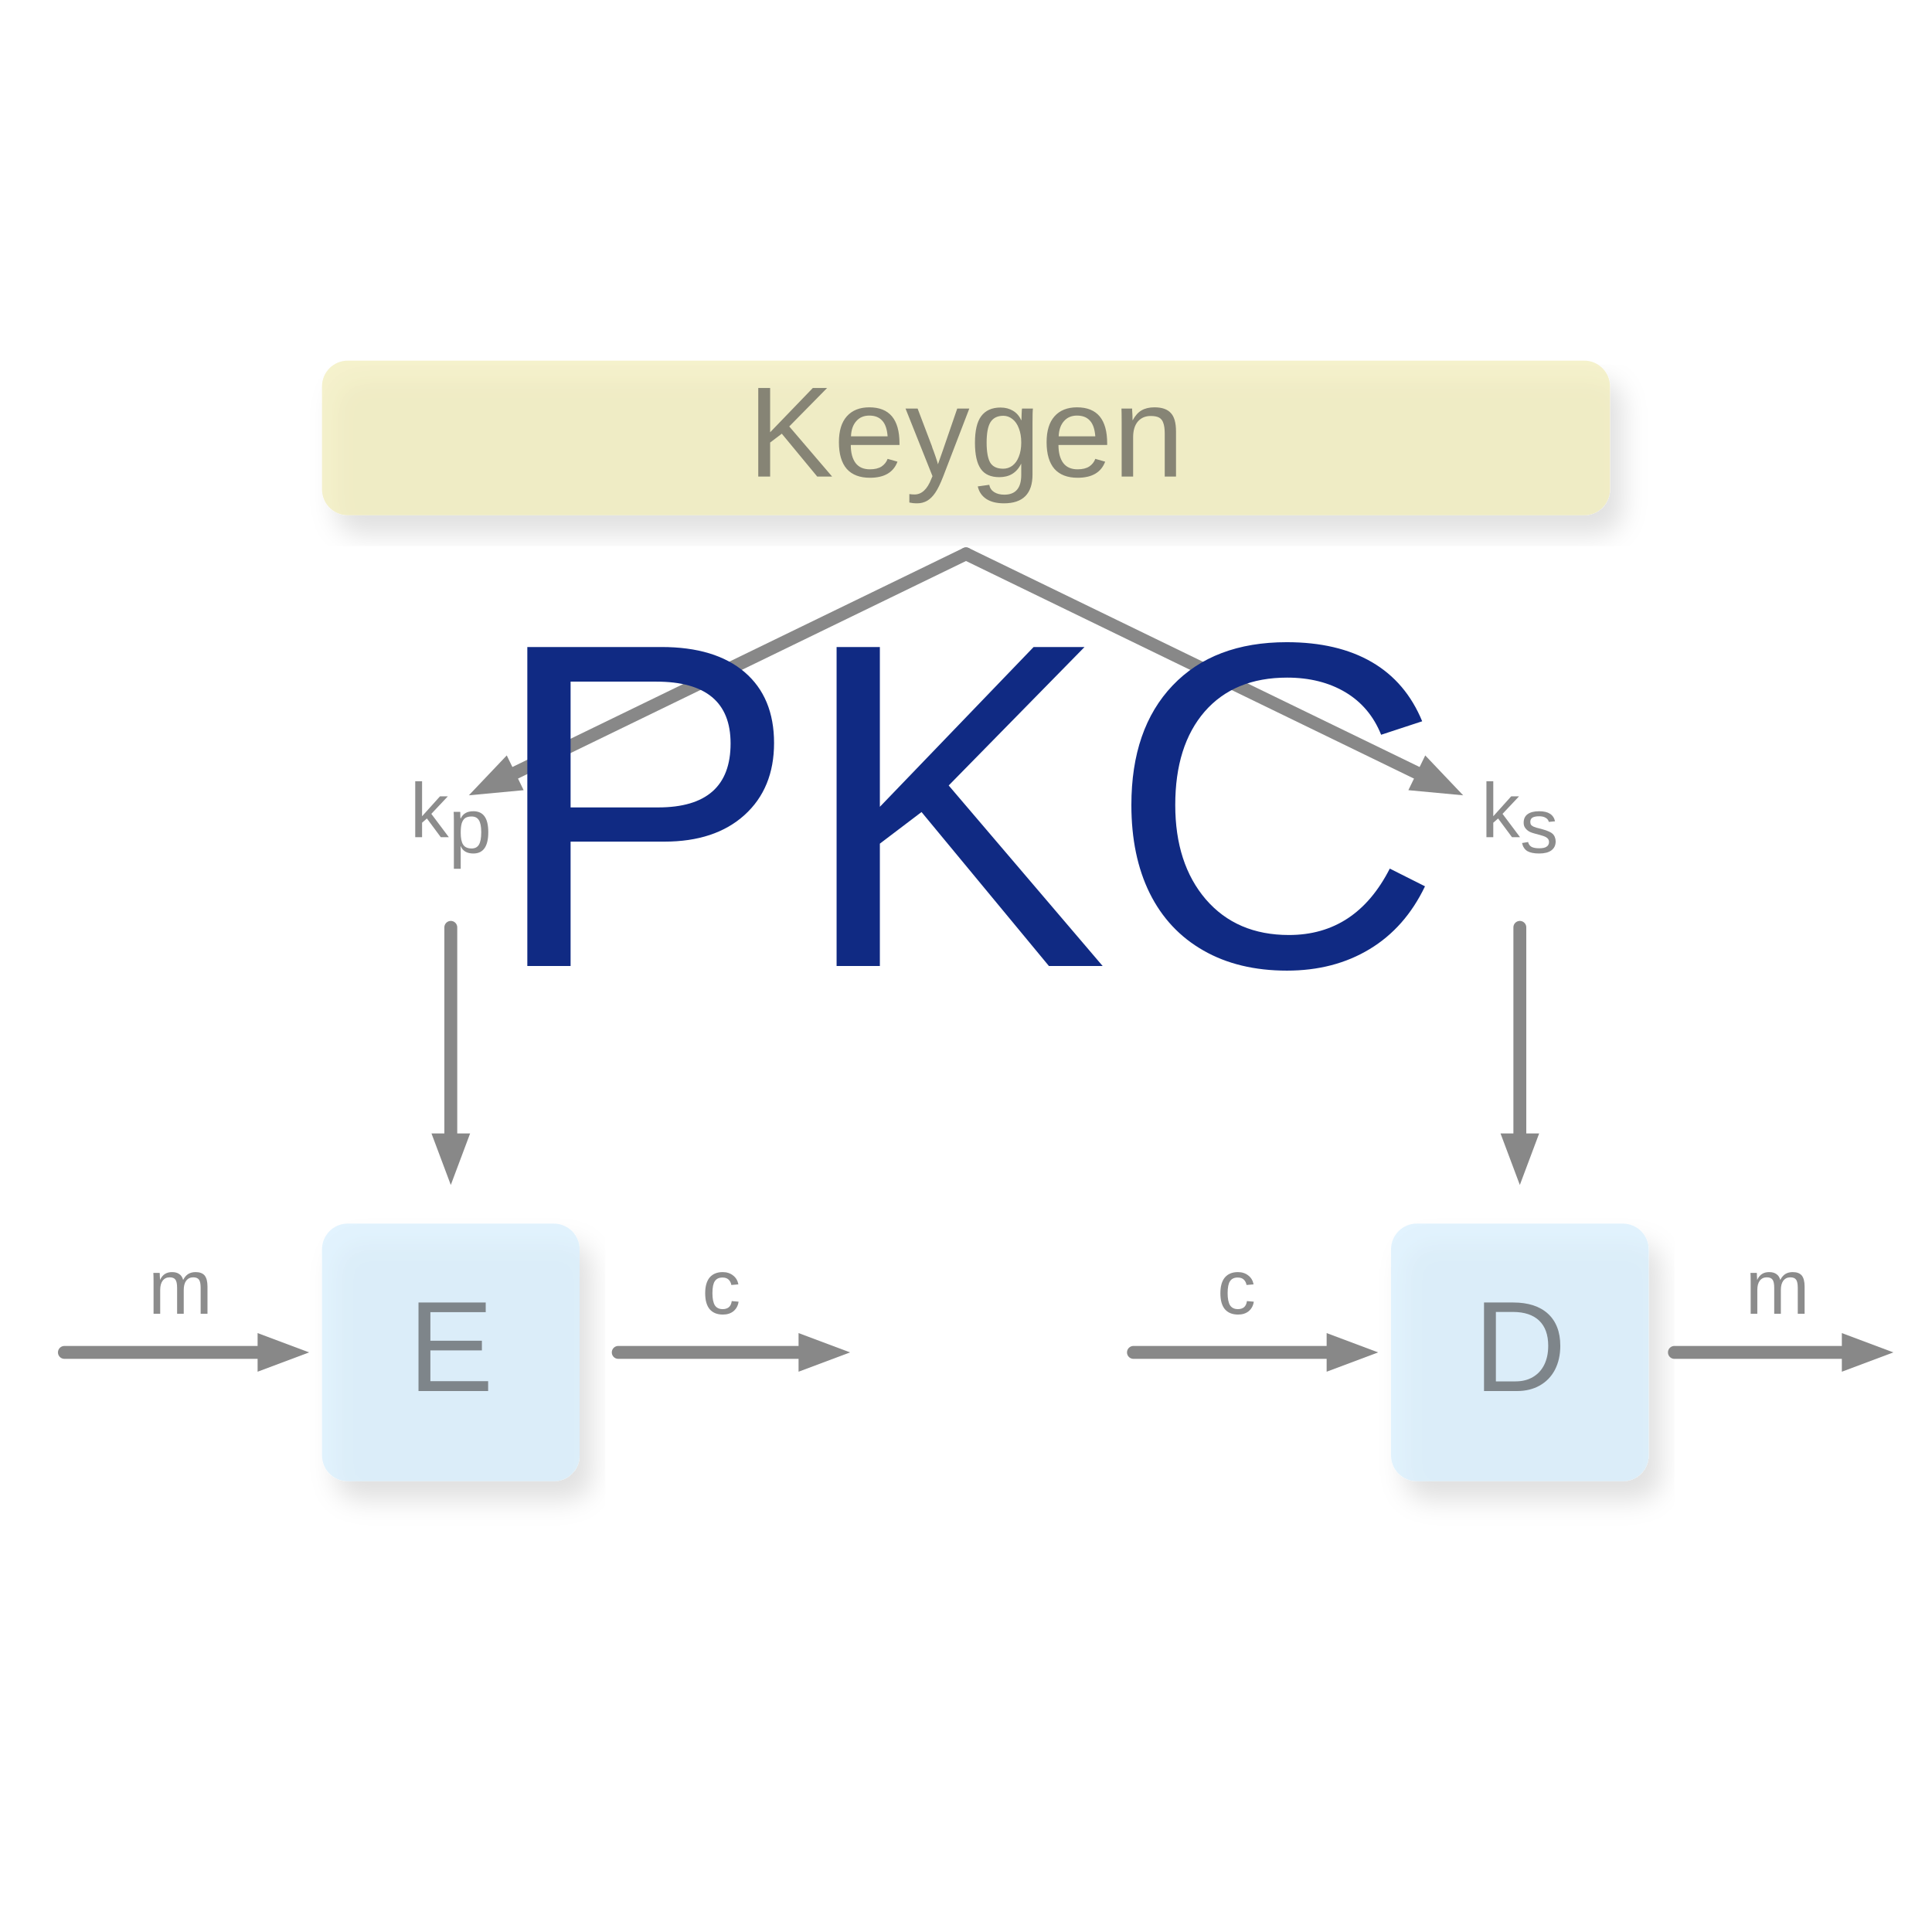
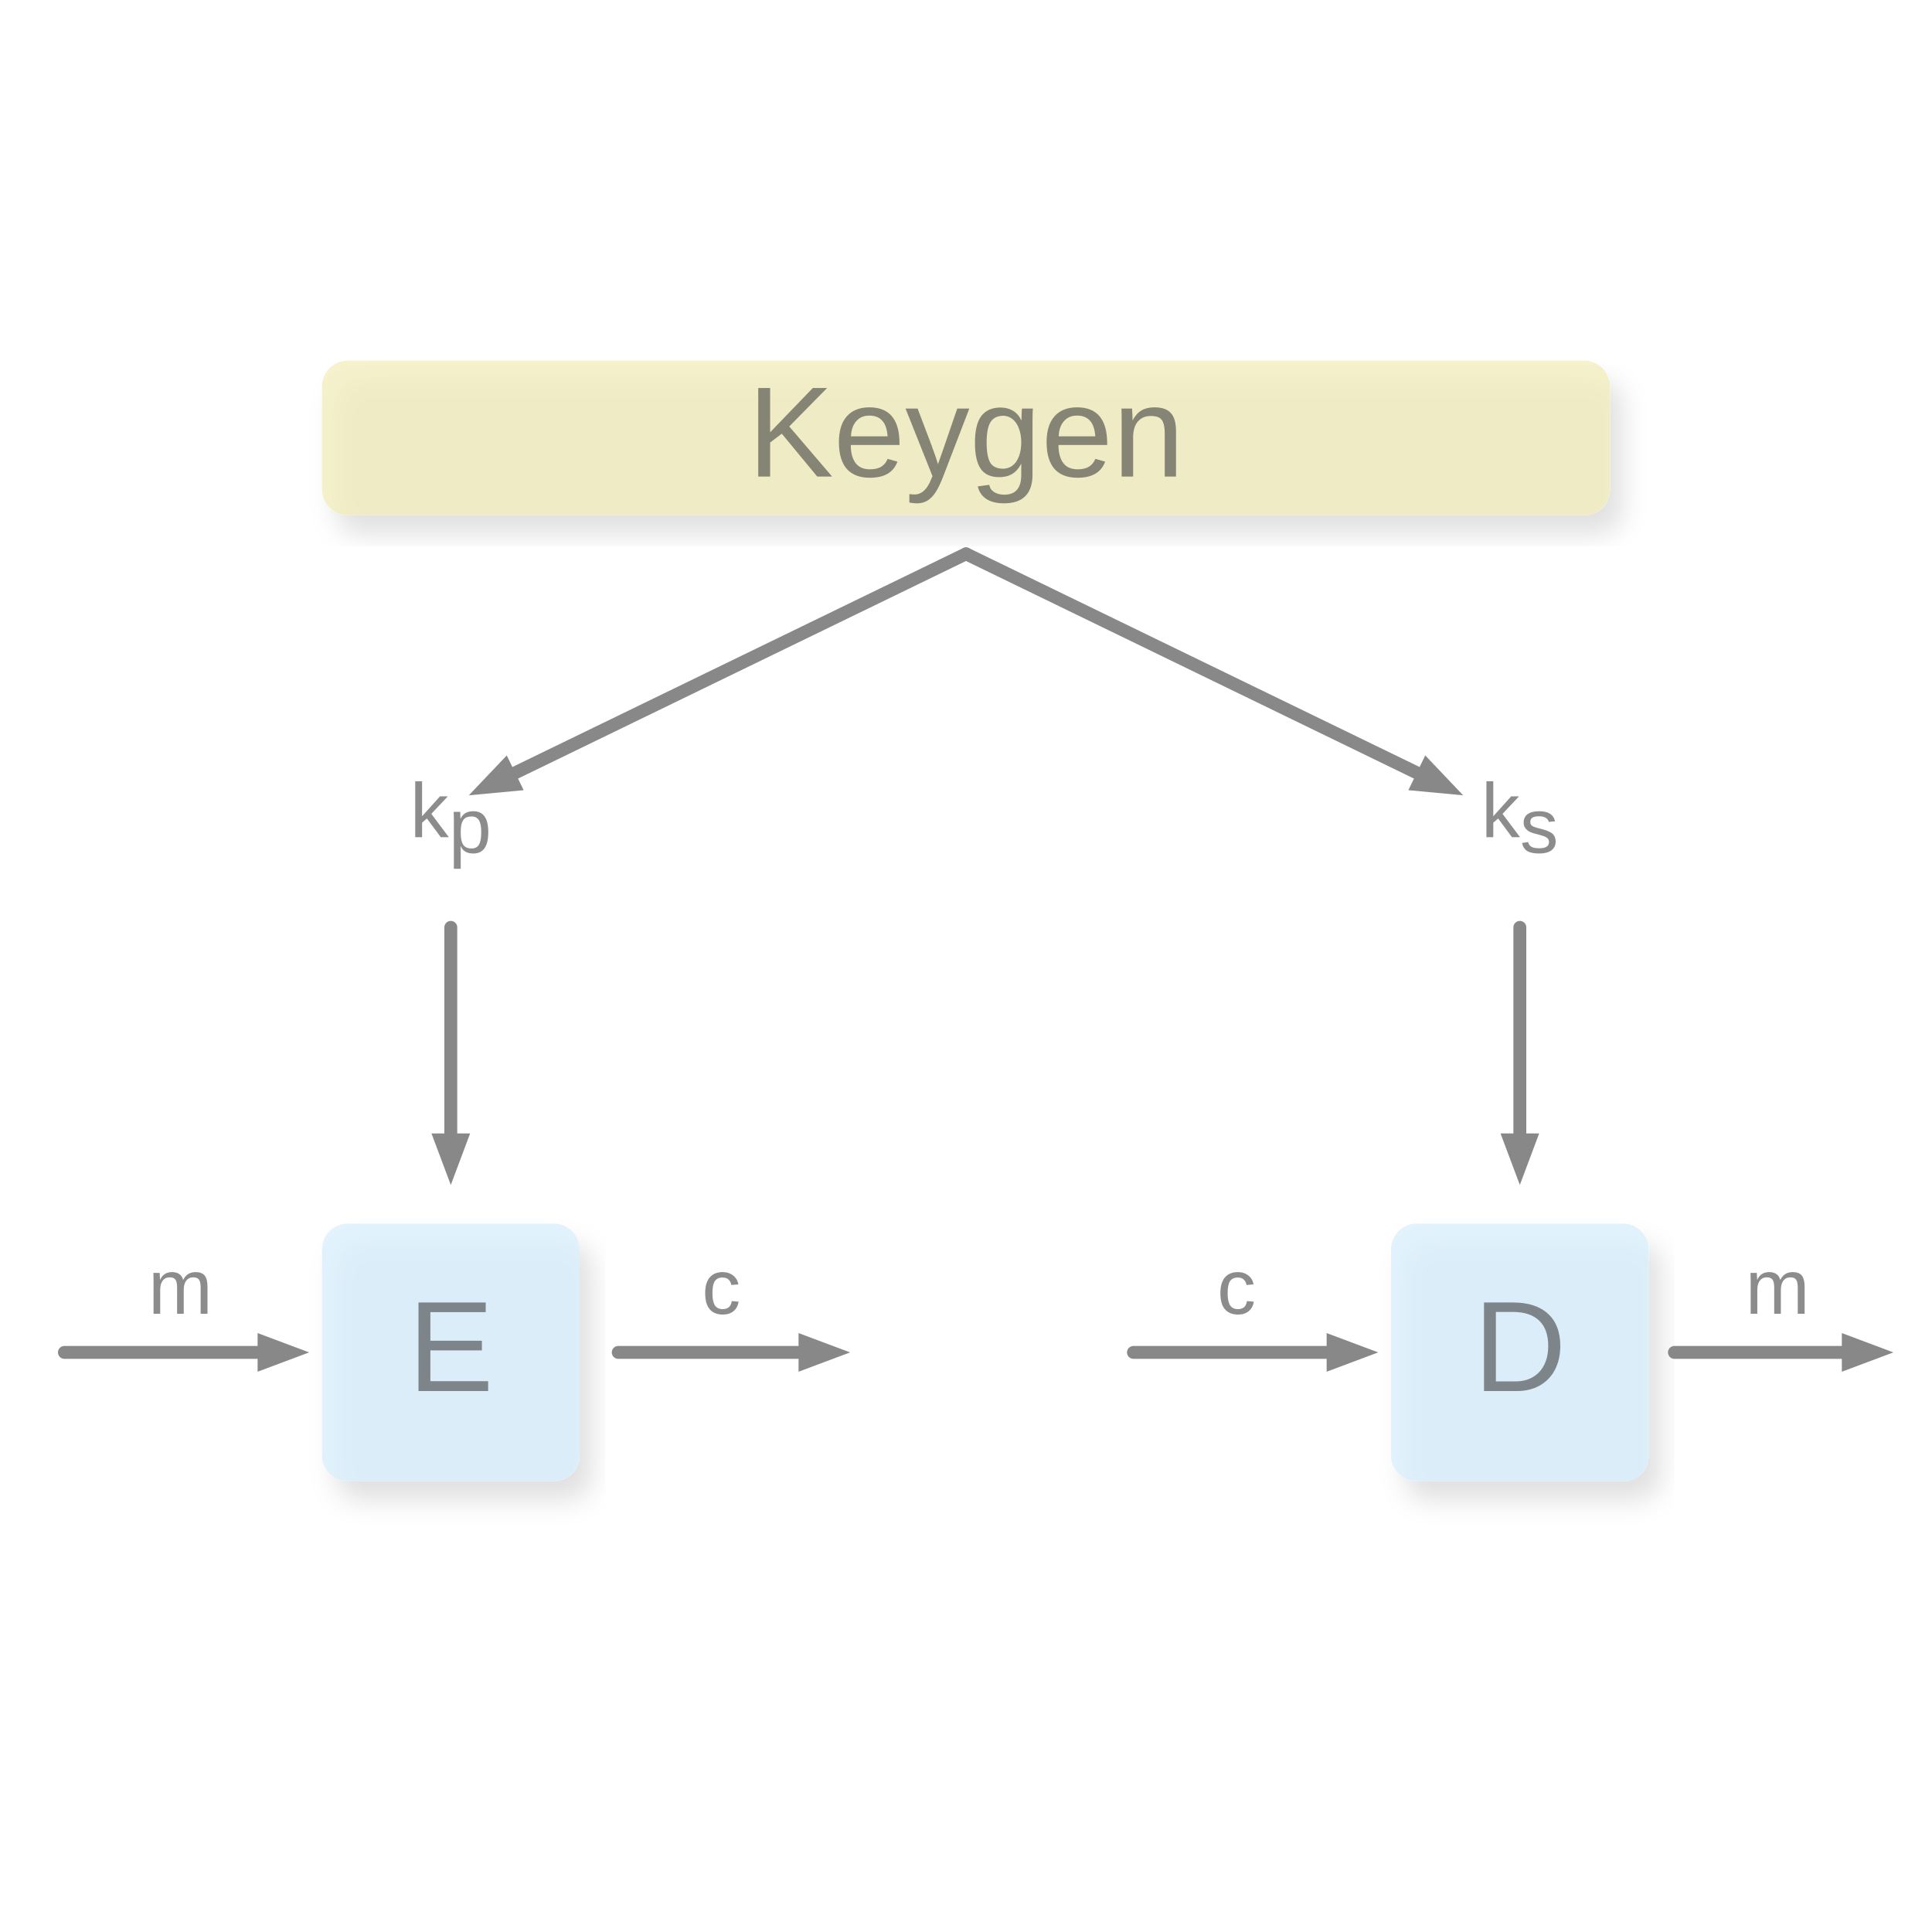
<svg xmlns="http://www.w3.org/2000/svg" width="150" height="150">
  <defs>
    <linearGradient id="goldenrod">
      <stop stop-color="rgba(238, 232, 170, 0.6)" />
    </linearGradient>
    <radialGradient id="skyblue">
      <stop stop-color="rgba(206,235,253,0.6)" />
    </radialGradient>
    <marker id="arrowhead" markerWidth="4" markerHeight="3" refX="0" refY="1.5" orient="auto">
      <polygon points="0 0, 4 1.5, 0 3" fill="#888" />
    </marker>
    <filter id="dropshadow" height="130%">
      <feGaussianBlur in="SourceAlpha" stdDeviation="1" />
      <feOffset dx="1" dy="1.5" result="offsetblur" />
      <feComponentTransfer>
        <feFuncA type="linear" slope="0.2" />
      </feComponentTransfer>
      <feMerge>
        <feMergeNode />
        <feMergeNode in="SourceGraphic" />
      </feMerge>
    </filter>
    <filter id="blur" x="0" y="0">
      <feGaussianBlur in="SourceGraphic" stdDeviation="15" />
    </filter>
  </defs>
  <style>
    .sans {font-family: Arial, Helvetica, sans-serif;font-size:10px; fill:rgba(64,64,64,0.6);}
    .smallsans {font-family: Arial, Helvetica, sans-serif;font-size:6px;fill:rgba(64,64,64,0.6)}
    .name {font-family: Arial, Helvetica, sans-serif;font-size:36px; fill:#102a83;text-shadow:1px 1px 2px #404040;}
  </style>
  <rect x="0" y="0" height="150" width="150" fill="#fff" stroke="none" />
  <rect x="25" y="28" width="100" height="12" rx="2" ry="2" fill="url(#goldenrod)" filter="url(#dropshadow)" />
  <text x="75" y="37" text-anchor="middle" class="sans">Keygen</text>
  <line x1="75" x2="40" y1="43" y2="60" stroke="#888" stroke-width="1" stroke-linecap="round" marker-end="url(#arrowhead)" />
  <line x1="75" x2="110" y1="43" y2="60" stroke="#888" stroke-width="1" stroke-linecap="round" marker-end="url(#arrowhead)" />
  <text x="35" y="65" text-anchor="middle" class="smallsans">
    <tspan>k<tspan baseline-shift="sub">p</tspan>
    </tspan>
  </text>
  <text x="118" y="65" text-anchor="middle" class="smallsans">
    <tspan>k<tspan baseline-shift="sub">s</tspan>
    </tspan>
  </text>
  <line x1="35" x2="35" y1="72" y2="88" stroke="#888" stroke-width="1" stroke-linecap="round" marker-end="url(#arrowhead)" />
  <line x1="118" x2="118" y1="72" y2="88" stroke="#888" stroke-width="1" stroke-linecap="round" marker-end="url(#arrowhead)" />
  <rect x="25" y="95" width="20" height="20" rx="2" ry="2" fill="url(#skyblue)" filter="url(#dropshadow)" />
  <rect x="108" y="95" width="20" height="20" rx="2" ry="2" fill="url(#skyblue)" filter="url(#dropshadow)" />
  <text x="118" y="108" text-anchor="middle" class="sans">D</text>
  <text x="35" y="108" text-anchor="middle" class="sans">E</text>
  <line x1="5" x2="20" y1="105" y2="105" stroke="#888" stroke-width="1" stroke-linecap="round" marker-end="url(#arrowhead)" />
  <line x1="48" x2="62" y1="105" y2="105" stroke="#888" stroke-width="1" stroke-linecap="round" marker-end="url(#arrowhead)" />
  <line x1="88" x2="103" y1="105" y2="105" stroke="#888" stroke-width="1" stroke-linecap="round" marker-end="url(#arrowhead)" />
  <line x1="130" x2="143" y1="105" y2="105" stroke="#888" stroke-width="1" stroke-linecap="round" marker-end="url(#arrowhead)" />
  <text x="14" y="102" text-anchor="middle" class="smallsans">m</text>
  <text x="56" y="102" text-anchor="middle" class="smallsans">c</text>
  <text x="96" y="102" text-anchor="middle" class="smallsans">c</text>
  <text x="138" y="102" text-anchor="middle" class="smallsans">m</text>
-   <text x="75" y="75" text-anchor="middle" class="name">PKC</text>
</svg>
